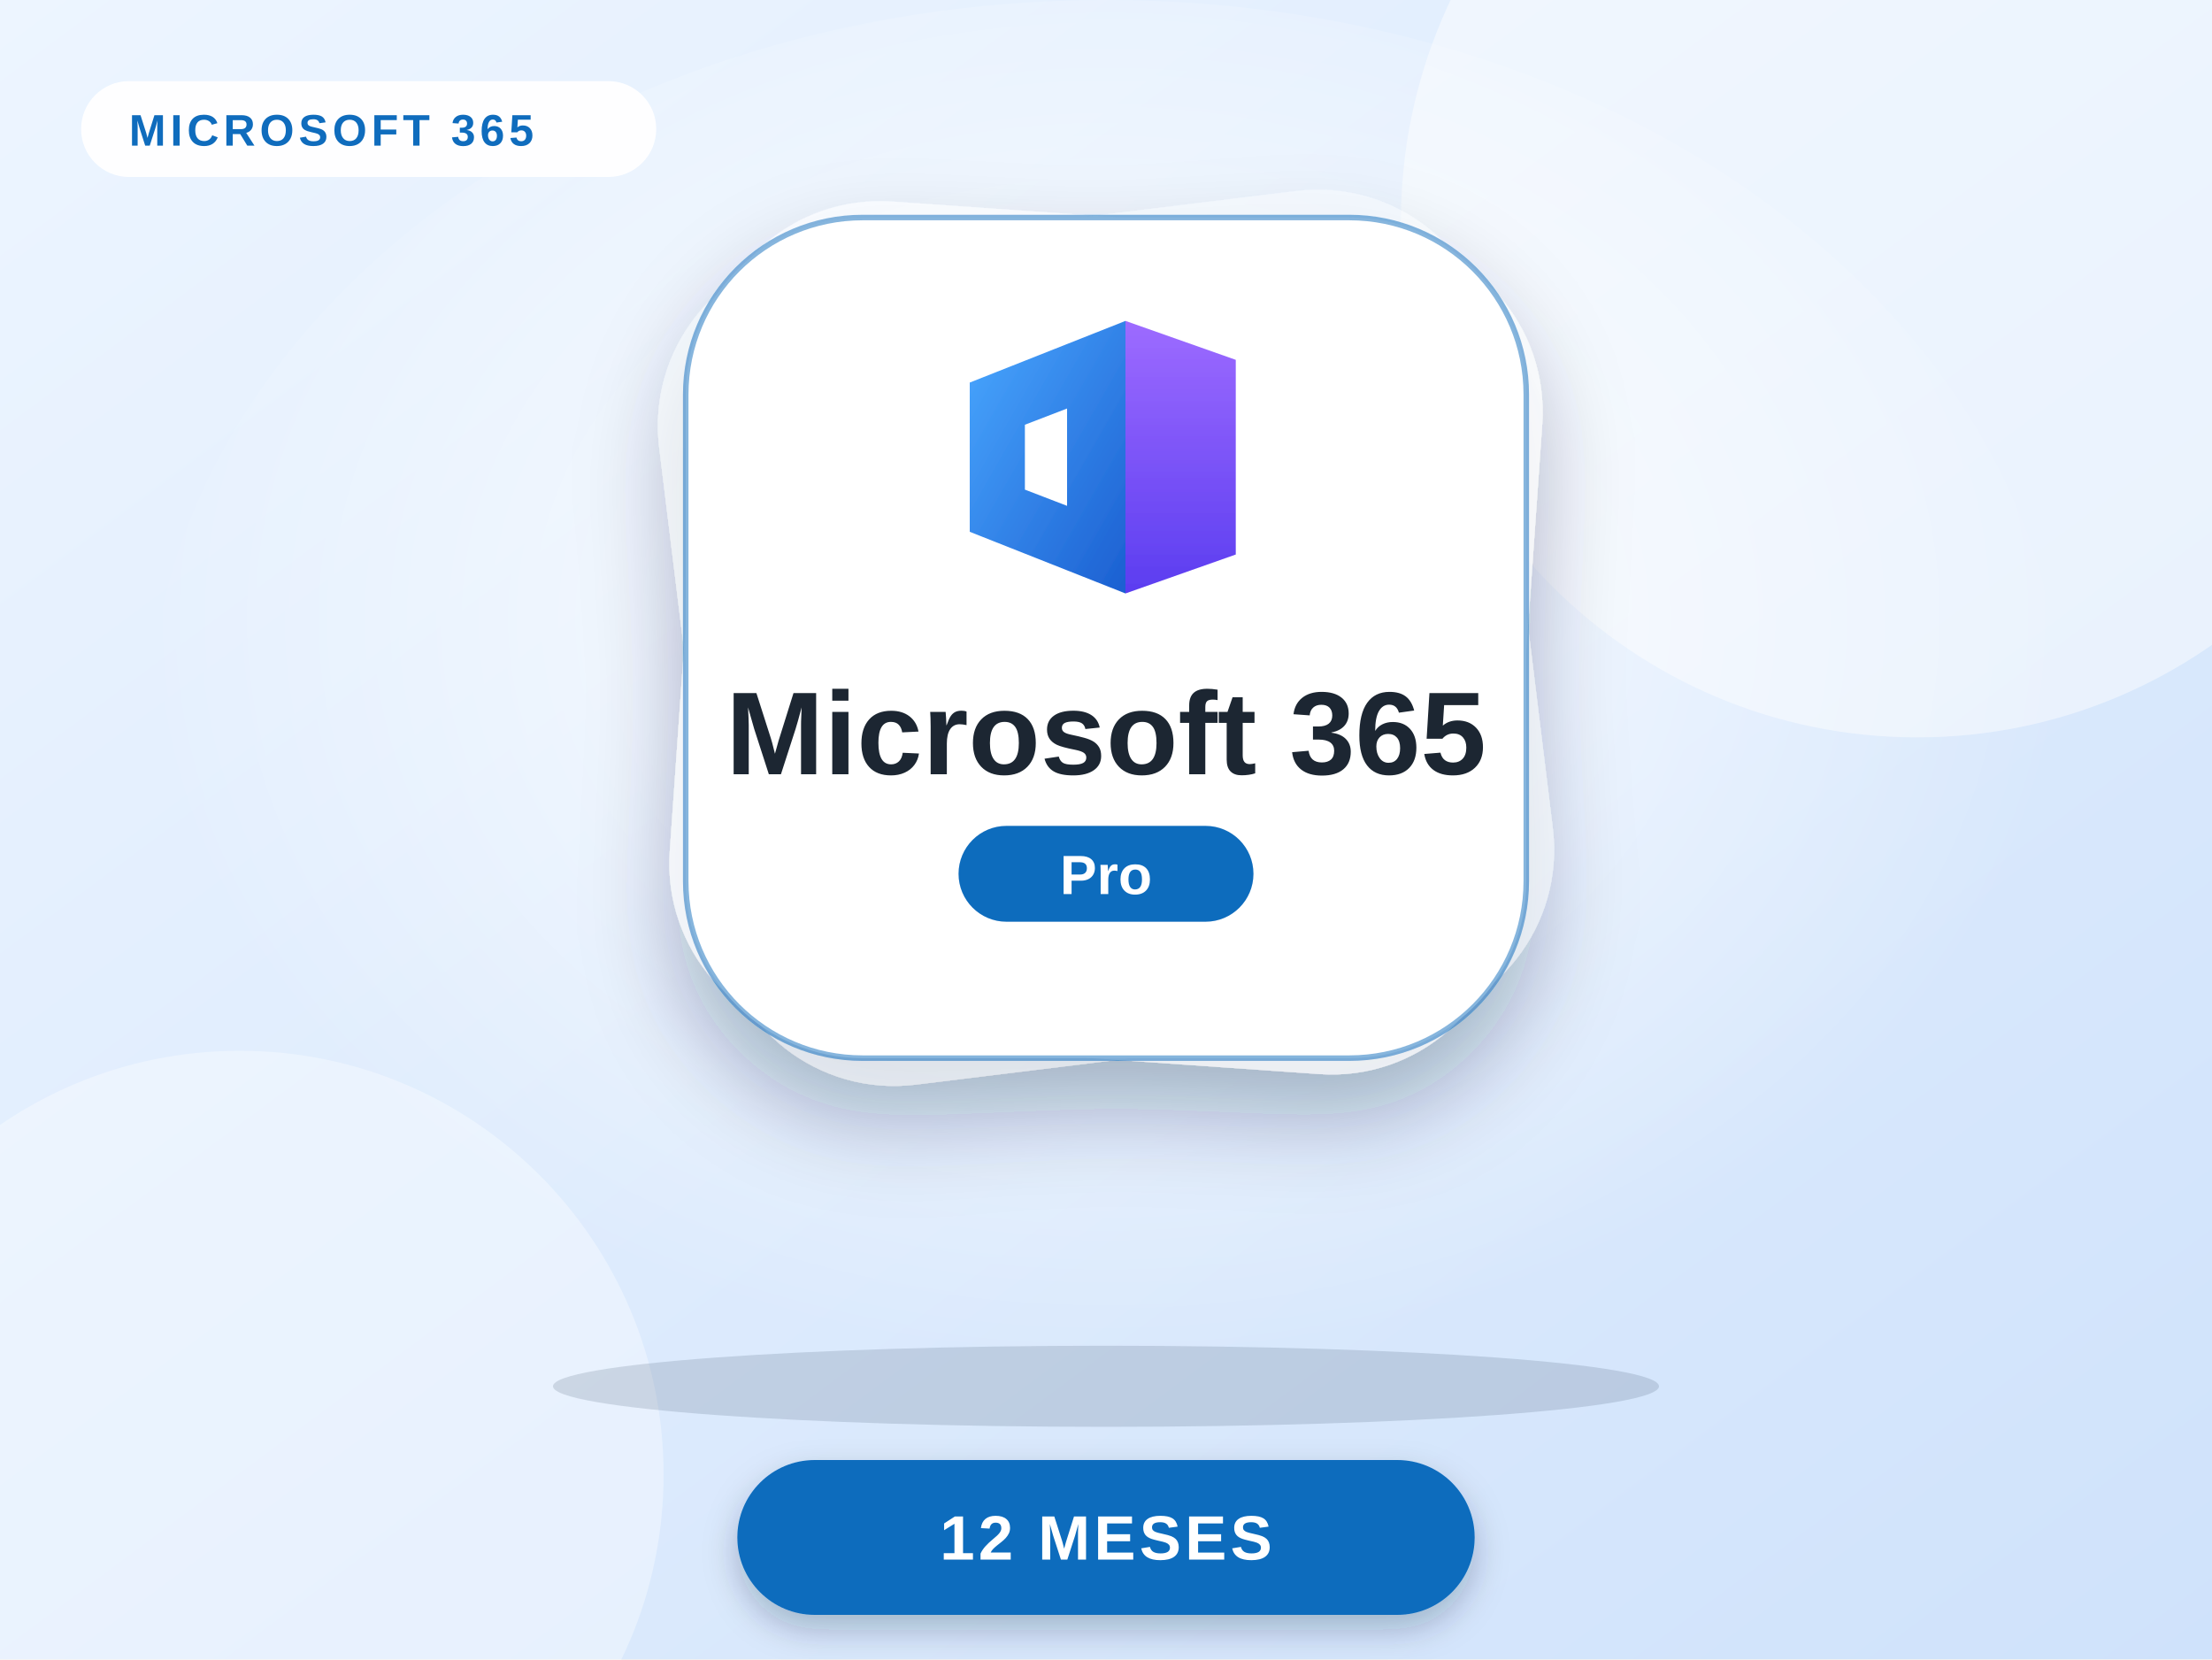
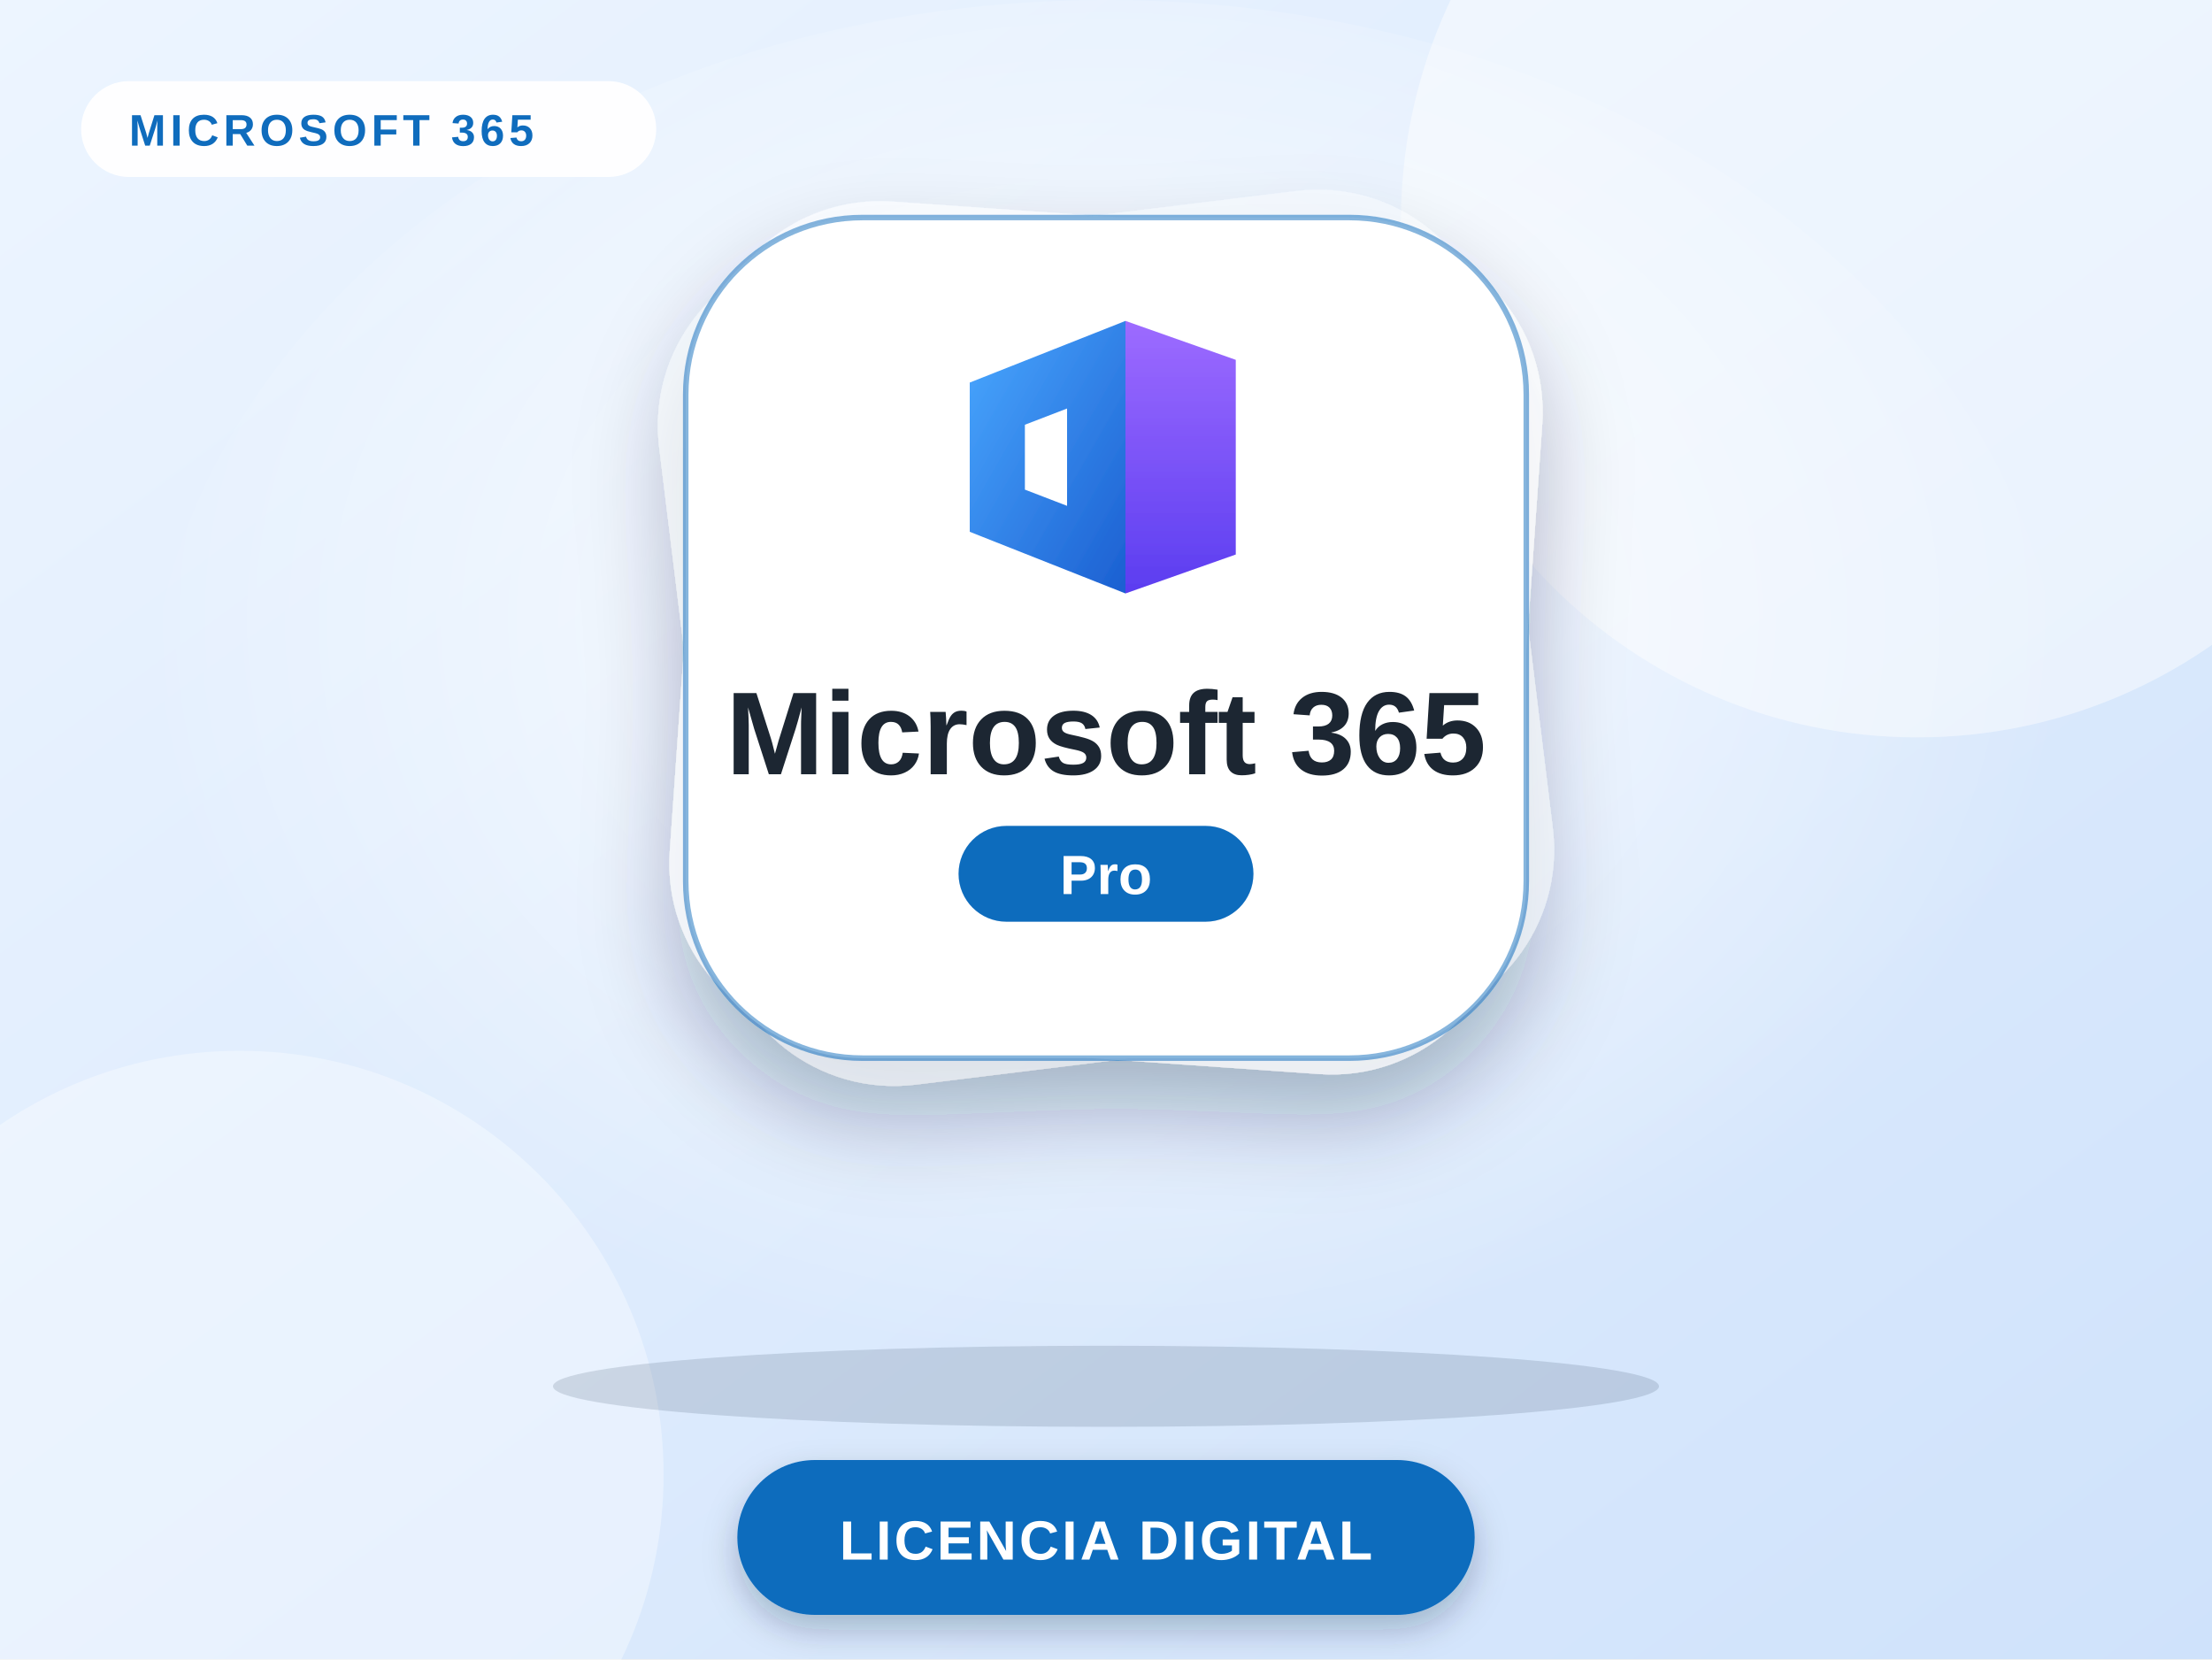
- <svg xmlns="http://www.w3.org/2000/svg" viewBox="0 0 1200 900" role="img" aria-label="MICROSOFT 365 12 MESES">
+ <svg xmlns="http://www.w3.org/2000/svg" viewBox="0 0 1200 900" role="img" aria-label="MICROSOFT 365 LICENCIA DIGITAL">
  <defs>
    <linearGradient id="bg" x1="0" y1="0" x2="1" y2="1">
      <stop offset="0" stop-color="#edf5ff" />
      <stop offset="1" stop-color="#cfe2fb" />
    </linearGradient>
    <radialGradient id="gl" cx=".5" cy=".42" r=".5">
      <stop offset="0" stop-color="#ffffff" stop-opacity="0.9" />
      <stop offset="1" stop-color="#ffffff" stop-opacity="0" />
    </radialGradient>
    <filter id="sh" x="-30%" y="-20%" width="160%" height="160%">
      <feDropShadow dx="0" dy="26" stdDeviation="24" flood-color="#0b2540" flood-opacity="0.3" />
    </filter>
    <filter id="ms" x="-30%" y="-30%" width="160%" height="180%">
      <feDropShadow dx="0" dy="8" stdDeviation="9" flood-color="#0b2540" flood-opacity="0.25" />
    </filter>
  </defs>
  <rect width="1200" height="900" fill="url(#bg)" />
  <circle cx="1040" cy="120" r="280" fill="#ffffff" opacity="0.45" />
  <circle cx="130" cy="800" r="230" fill="#ffffff" opacity="0.35" />
  <ellipse cx="600" cy="400" rx="520" ry="400" fill="url(#gl)" />
  <ellipse cx="600" cy="752" rx="300" ry="22" fill="#0b2540" opacity="0.14" />
  <g filter="url(#sh)">
    <rect x="372" y="118" width="456" height="456" rx="96" fill="#ffffff" opacity=".35" transform="rotate(-7 600 346)" />
    <rect x="372" y="118" width="456" height="456" rx="96" fill="#ffffff" opacity=".6" transform="rotate(4 600 346)" />
    <rect x="372" y="118" width="456" height="456" rx="96" fill="#ffffff" />
    <rect x="372" y="118" width="456" height="456" rx="96" fill="none" stroke="#0F6CBD" stroke-opacity="0.5" stroke-width="3" />
    <g transform="translate(512 160) scale(1.76)">
      <defs>
        <linearGradient id="o1m" x1="0" y1="0" x2="1" y2="1">
          <stop offset="0" stop-color="#4aa8ff" />
          <stop offset="1" stop-color="#1b5fd1" />
        </linearGradient>
        <linearGradient id="o2m" x1="0" y1="0" x2="0" y2="1">
          <stop offset="0" stop-color="#9d6bff" />
          <stop offset="1" stop-color="#5b3df0" />
        </linearGradient>
      </defs>
      <path fill-rule="evenodd" fill="url(#o1m)" d="M8 27 L56 8 V92 L8 73 Z M25 40 V60 L38 65 V35 Z" />
      <path fill="url(#o2m)" d="M56 8 L90 20 V80 L56 92 Z" />
    </g>
    <text x="600" y="420" text-anchor="middle" font-size="64" font-weight="700" fill="#1c2630" font-family="Segoe UI, Helvetica Neue, Arial, sans-serif">Microsoft 365</text>
    <rect x="520" y="448" rx="26" width="160" height="52" fill="#0F6CBD" />
    <text x="600" y="485" text-anchor="middle" font-size="30" font-weight="800" fill="#fff" font-family="Segoe UI, Helvetica Neue, Arial, sans-serif">Pro</text>
  </g>
  <g font-family="Segoe UI, Helvetica Neue, Arial, sans-serif" font-weight="800">
    <rect x="44" y="44" rx="26" width="312" height="52" fill="#ffffff" opacity="0.95" />
    <text x="70" y="79" font-size="24" letter-spacing="2.4" fill="#0F6CBD">MICROSOFT 365</text>
    <rect x="400" y="792" rx="42" width="400" height="84" fill="#0F6CBD" filter="url(#ms)" />
-     <text x="600" y="846" text-anchor="middle" font-size="34" letter-spacing="2" fill="#fff">12 MESES</text>
+     <text x="600" y="846" text-anchor="middle" font-size="30" letter-spacing="1.5" fill="#fff">LICENCIA DIGITAL</text>
  </g>
</svg>
